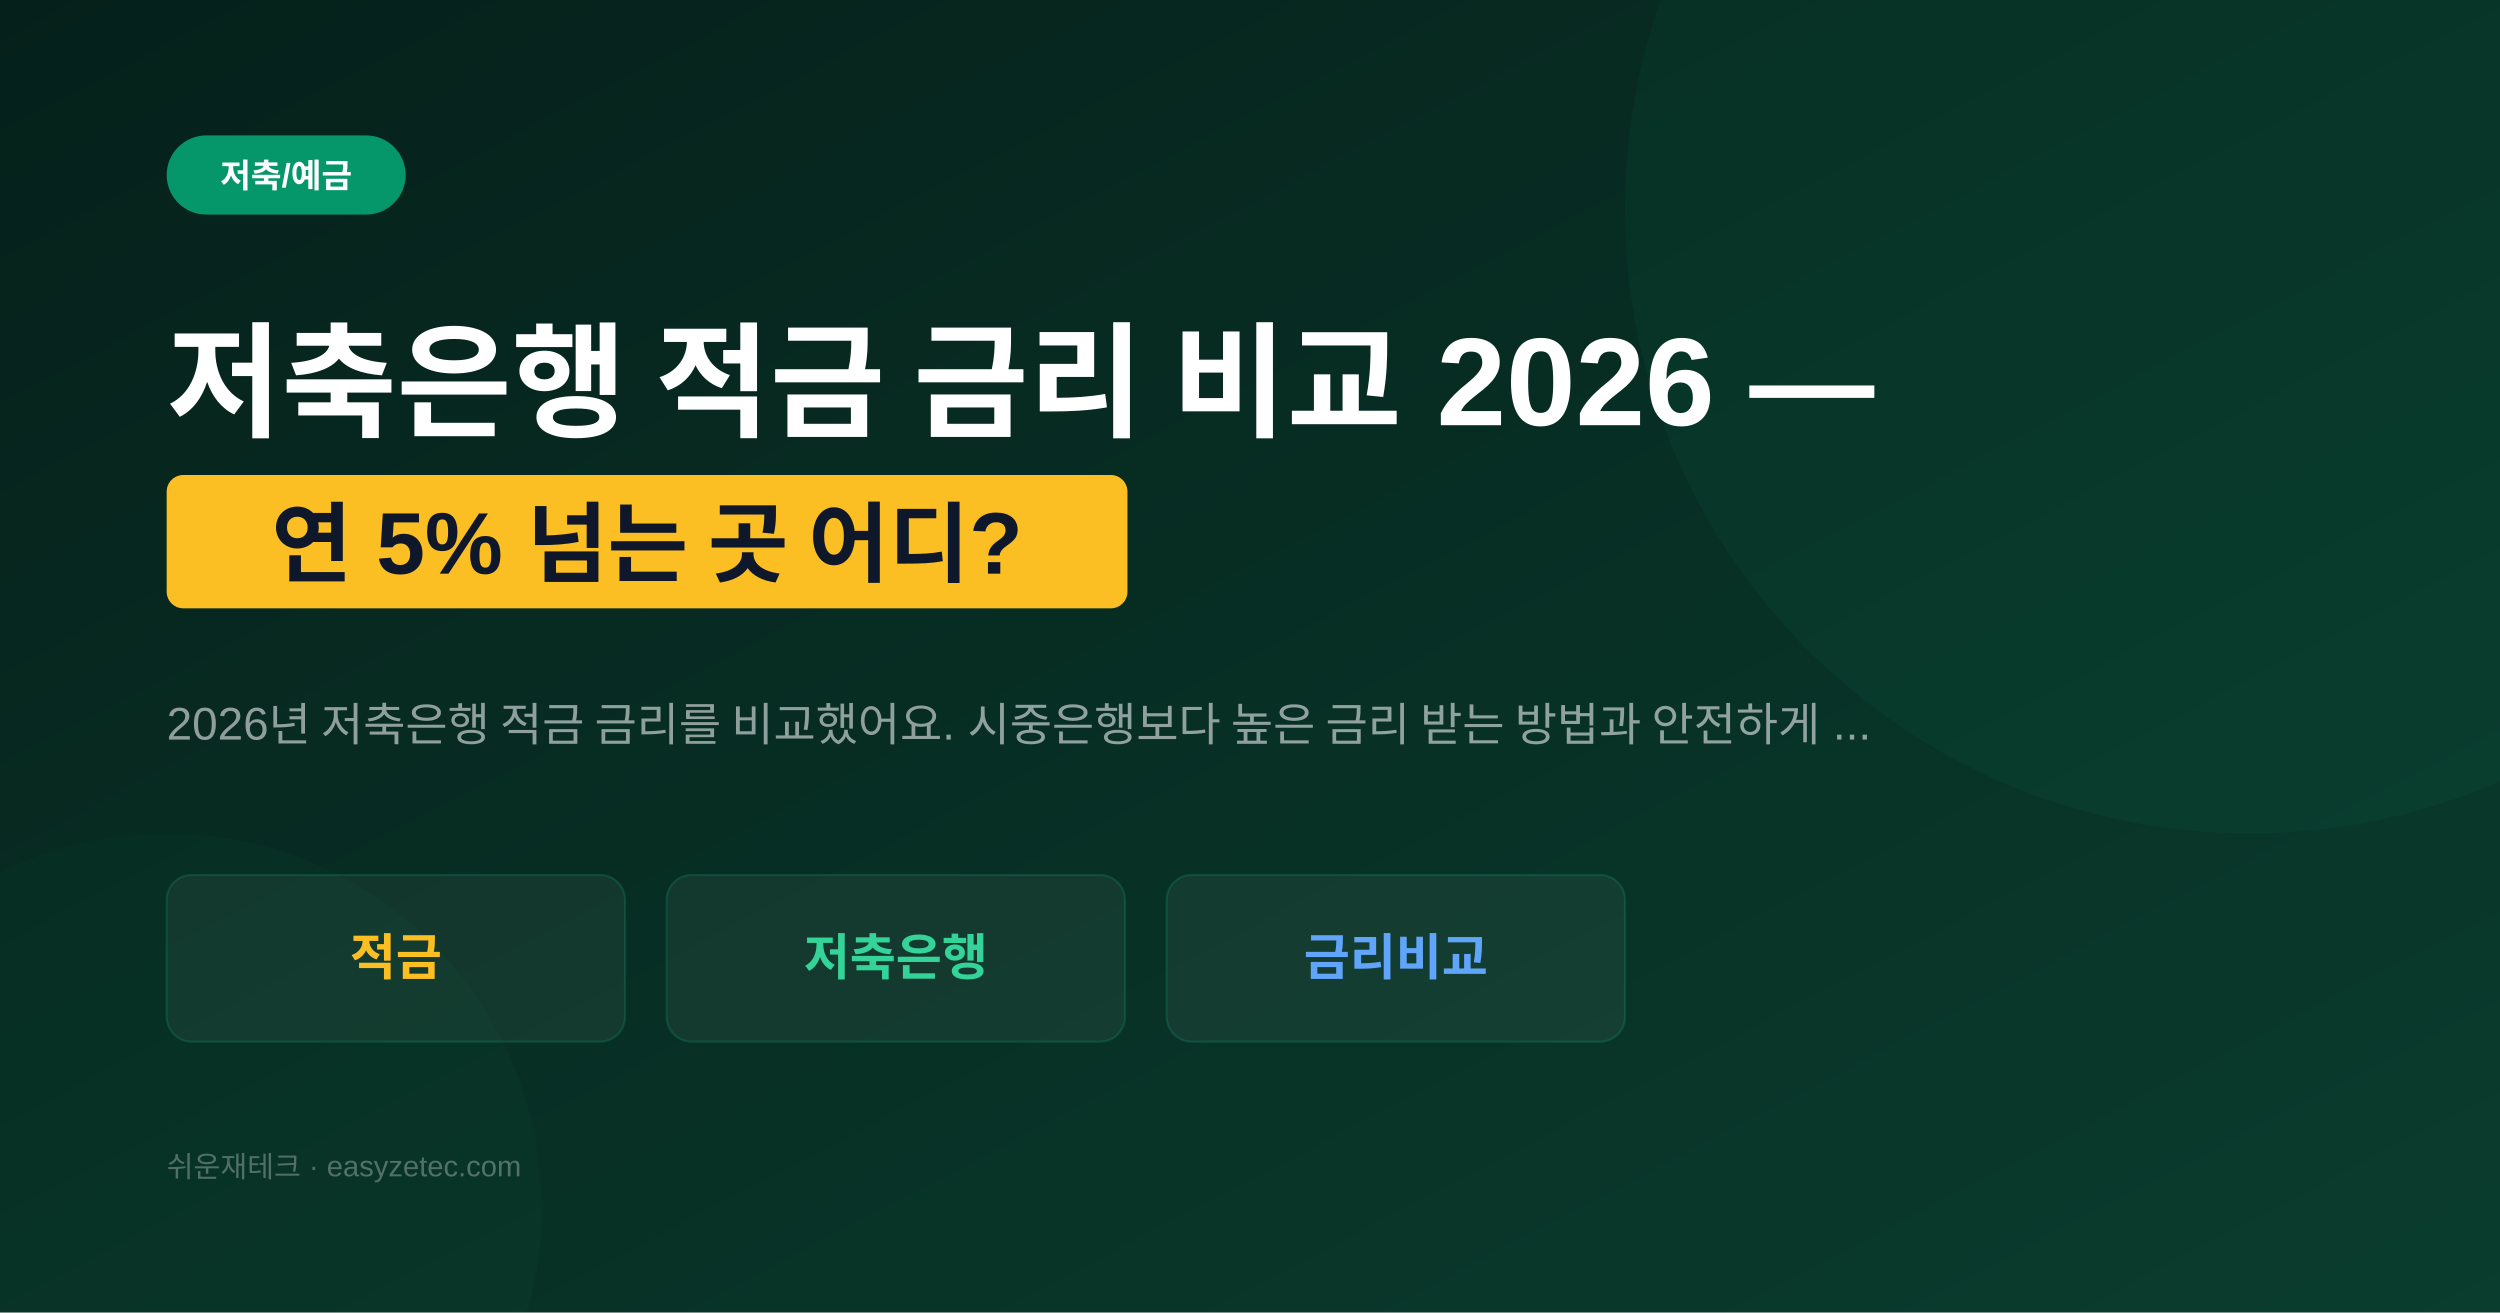
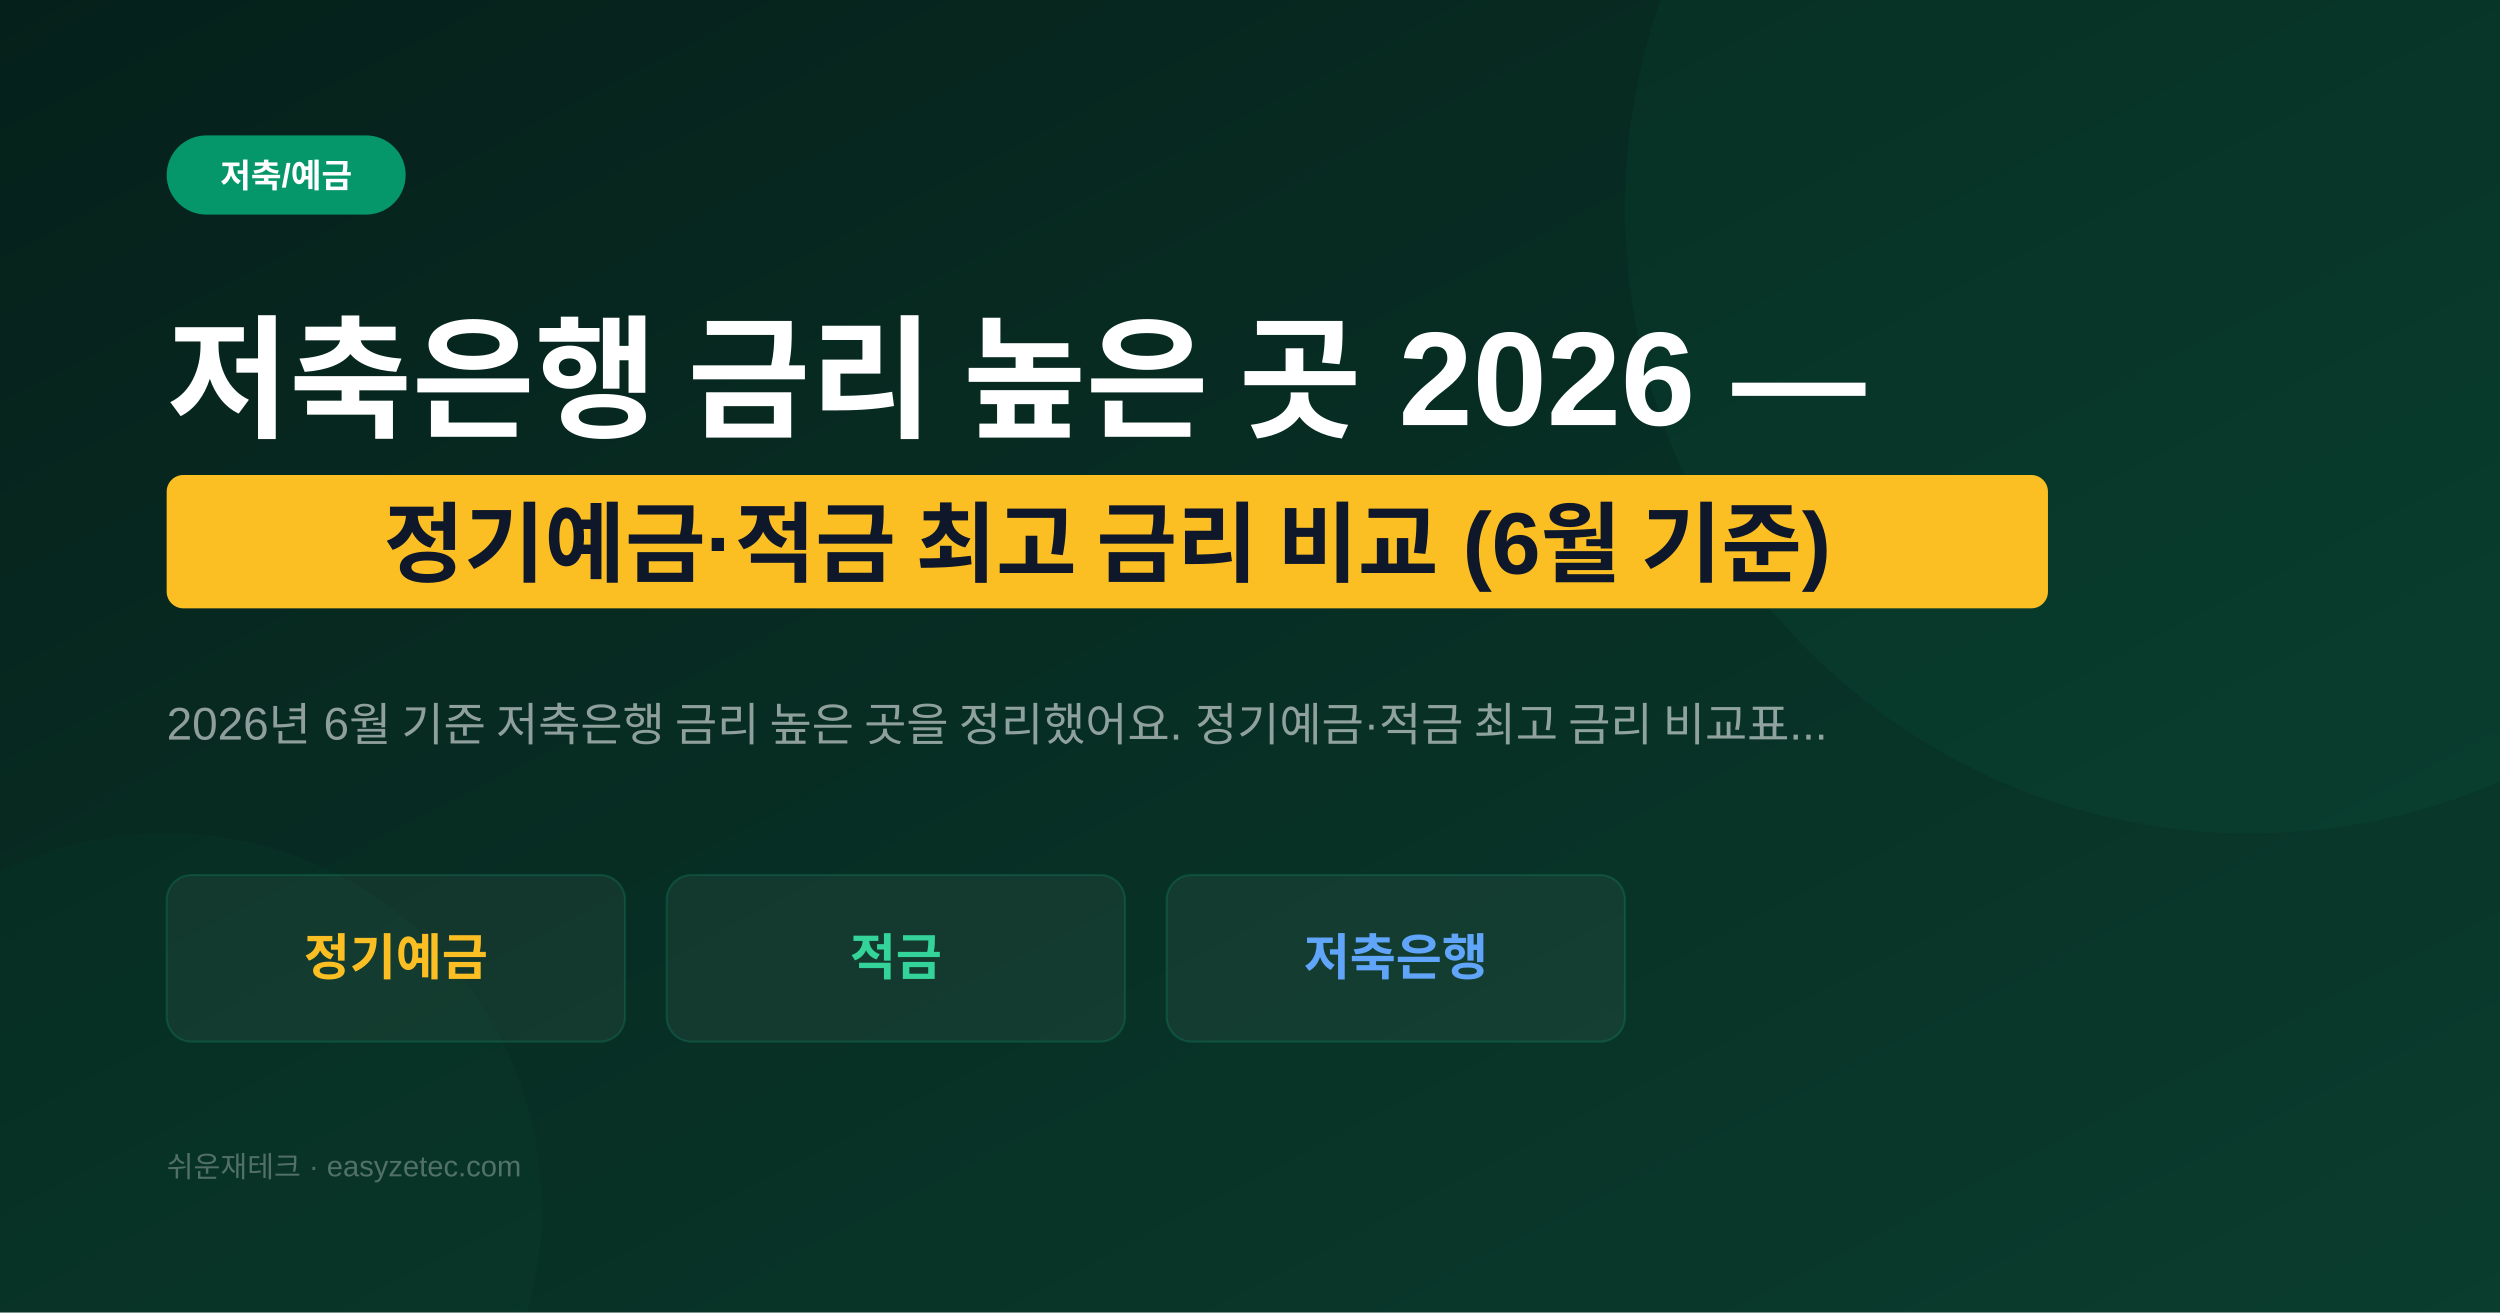
<svg xmlns="http://www.w3.org/2000/svg" width="1200" height="630" viewBox="0 0 1200 630">
  <defs>
    <linearGradient id="bg" x1="0%" y1="0%" x2="100%" y2="100%">
      <stop offset="0%" style="stop-color:#05201a" />
      <stop offset="100%" style="stop-color:#0a3d2e" />
    </linearGradient>
  </defs>
  <rect width="1200" height="630" fill="url(#bg)" />
  <circle cx="1080" cy="100" r="300" fill="rgba(16,185,129,0.05)" />
  <circle cx="80" cy="580" r="180" fill="rgba(16,185,129,0.03)" />
  <rect x="80" y="65" width="114.72" height="38" rx="19" fill="#059669" />
  <text x="137.36" y="90" font-family="GmarketSansTTF,Arial,sans-serif" font-size="16" font-weight="bold" fill="white" text-anchor="middle">저축/예금</text>
-   <text x="80" y="205" font-family="GmarketSansTTF,Arial,sans-serif" font-size="60" font-weight="900" fill="white">저축은행 적금 금리 비교 2026 —</text>
-   <rect x="80" y="228" width="461.18" height="64" rx="8" fill="#FBBF24" />
-   <text x="310.59" y="276" font-family="GmarketSansTTF,Arial,sans-serif" font-size="42" font-weight="900" fill="#0f172a" text-anchor="middle">연 5% 넘는 곳 어디?</text>
-   <text x="80" y="355" font-family="GmarketSansTTF,Arial,sans-serif" font-size="22" fill="rgba(255,255,255,0.55)">2026년 저축은행 적금 금리를 비교했어요. 시중은행보다 높은 금리 받는 방법과 안전하게 ...</text>
+   <text x="80" y="205" font-family="GmarketSansTTF,Arial,sans-serif" font-size="64" font-weight="900" fill="white">저축은행 금리 높은 곳 2026 —</text>
+   <rect x="80" y="228" width="903.02" height="64" rx="8" fill="#FBBF24" />
+   <text x="531.51" y="276" font-family="GmarketSansTTF,Arial,sans-serif" font-size="42" font-weight="900" fill="#0f172a" text-anchor="middle">정기예금·적금 최고 금리 비교 (6월 기준)</text>
+   <text x="80" y="355" font-family="GmarketSansTTF,Arial,sans-serif" font-size="22" fill="rgba(255,255,255,0.55)">2026년 6월 기준 저축은행 금리 높은 곳을 정리했어요. 정기예금·적금 최고 금리 비교표...</text>
  <rect x="80" y="420" width="220" height="80" rx="12" fill="rgba(255,255,255,0.05)" stroke="rgba(16,185,129,0.2)" stroke-width="1" />
-   <text x="190" y="468" font-family="GmarketSansTTF,Arial,sans-serif" font-size="24" font-weight="900" fill="#FBBF24" text-anchor="middle">적금</text>
+   <text x="190" y="468" font-family="GmarketSansTTF,Arial,sans-serif" font-size="24" font-weight="900" fill="#FBBF24" text-anchor="middle">정기예금</text>
  <rect x="320" y="420" width="220" height="80" rx="12" fill="rgba(255,255,255,0.05)" stroke="rgba(16,185,129,0.2)" stroke-width="1" />
-   <text x="430" y="468" font-family="GmarketSansTTF,Arial,sans-serif" font-size="24" font-weight="900" fill="#34D399" text-anchor="middle">저축은행</text>
+   <text x="430" y="468" font-family="GmarketSansTTF,Arial,sans-serif" font-size="24" font-weight="900" fill="#34D399" text-anchor="middle">적금</text>
  <rect x="560" y="420" width="220" height="80" rx="12" fill="rgba(255,255,255,0.05)" stroke="rgba(16,185,129,0.2)" stroke-width="1" />
-   <text x="670" y="468" font-family="GmarketSansTTF,Arial,sans-serif" font-size="24" font-weight="900" fill="#60A5FA" text-anchor="middle">금리비교</text>
+   <text x="670" y="468" font-family="GmarketSansTTF,Arial,sans-serif" font-size="24" font-weight="900" fill="#60A5FA" text-anchor="middle">저축은행</text>
  <text x="80" y="565" font-family="GmarketSansTTF,Arial,sans-serif" font-size="14" fill="rgba(255,255,255,0.3)">쉬운재테크 · easyzetec.com</text>
</svg>
